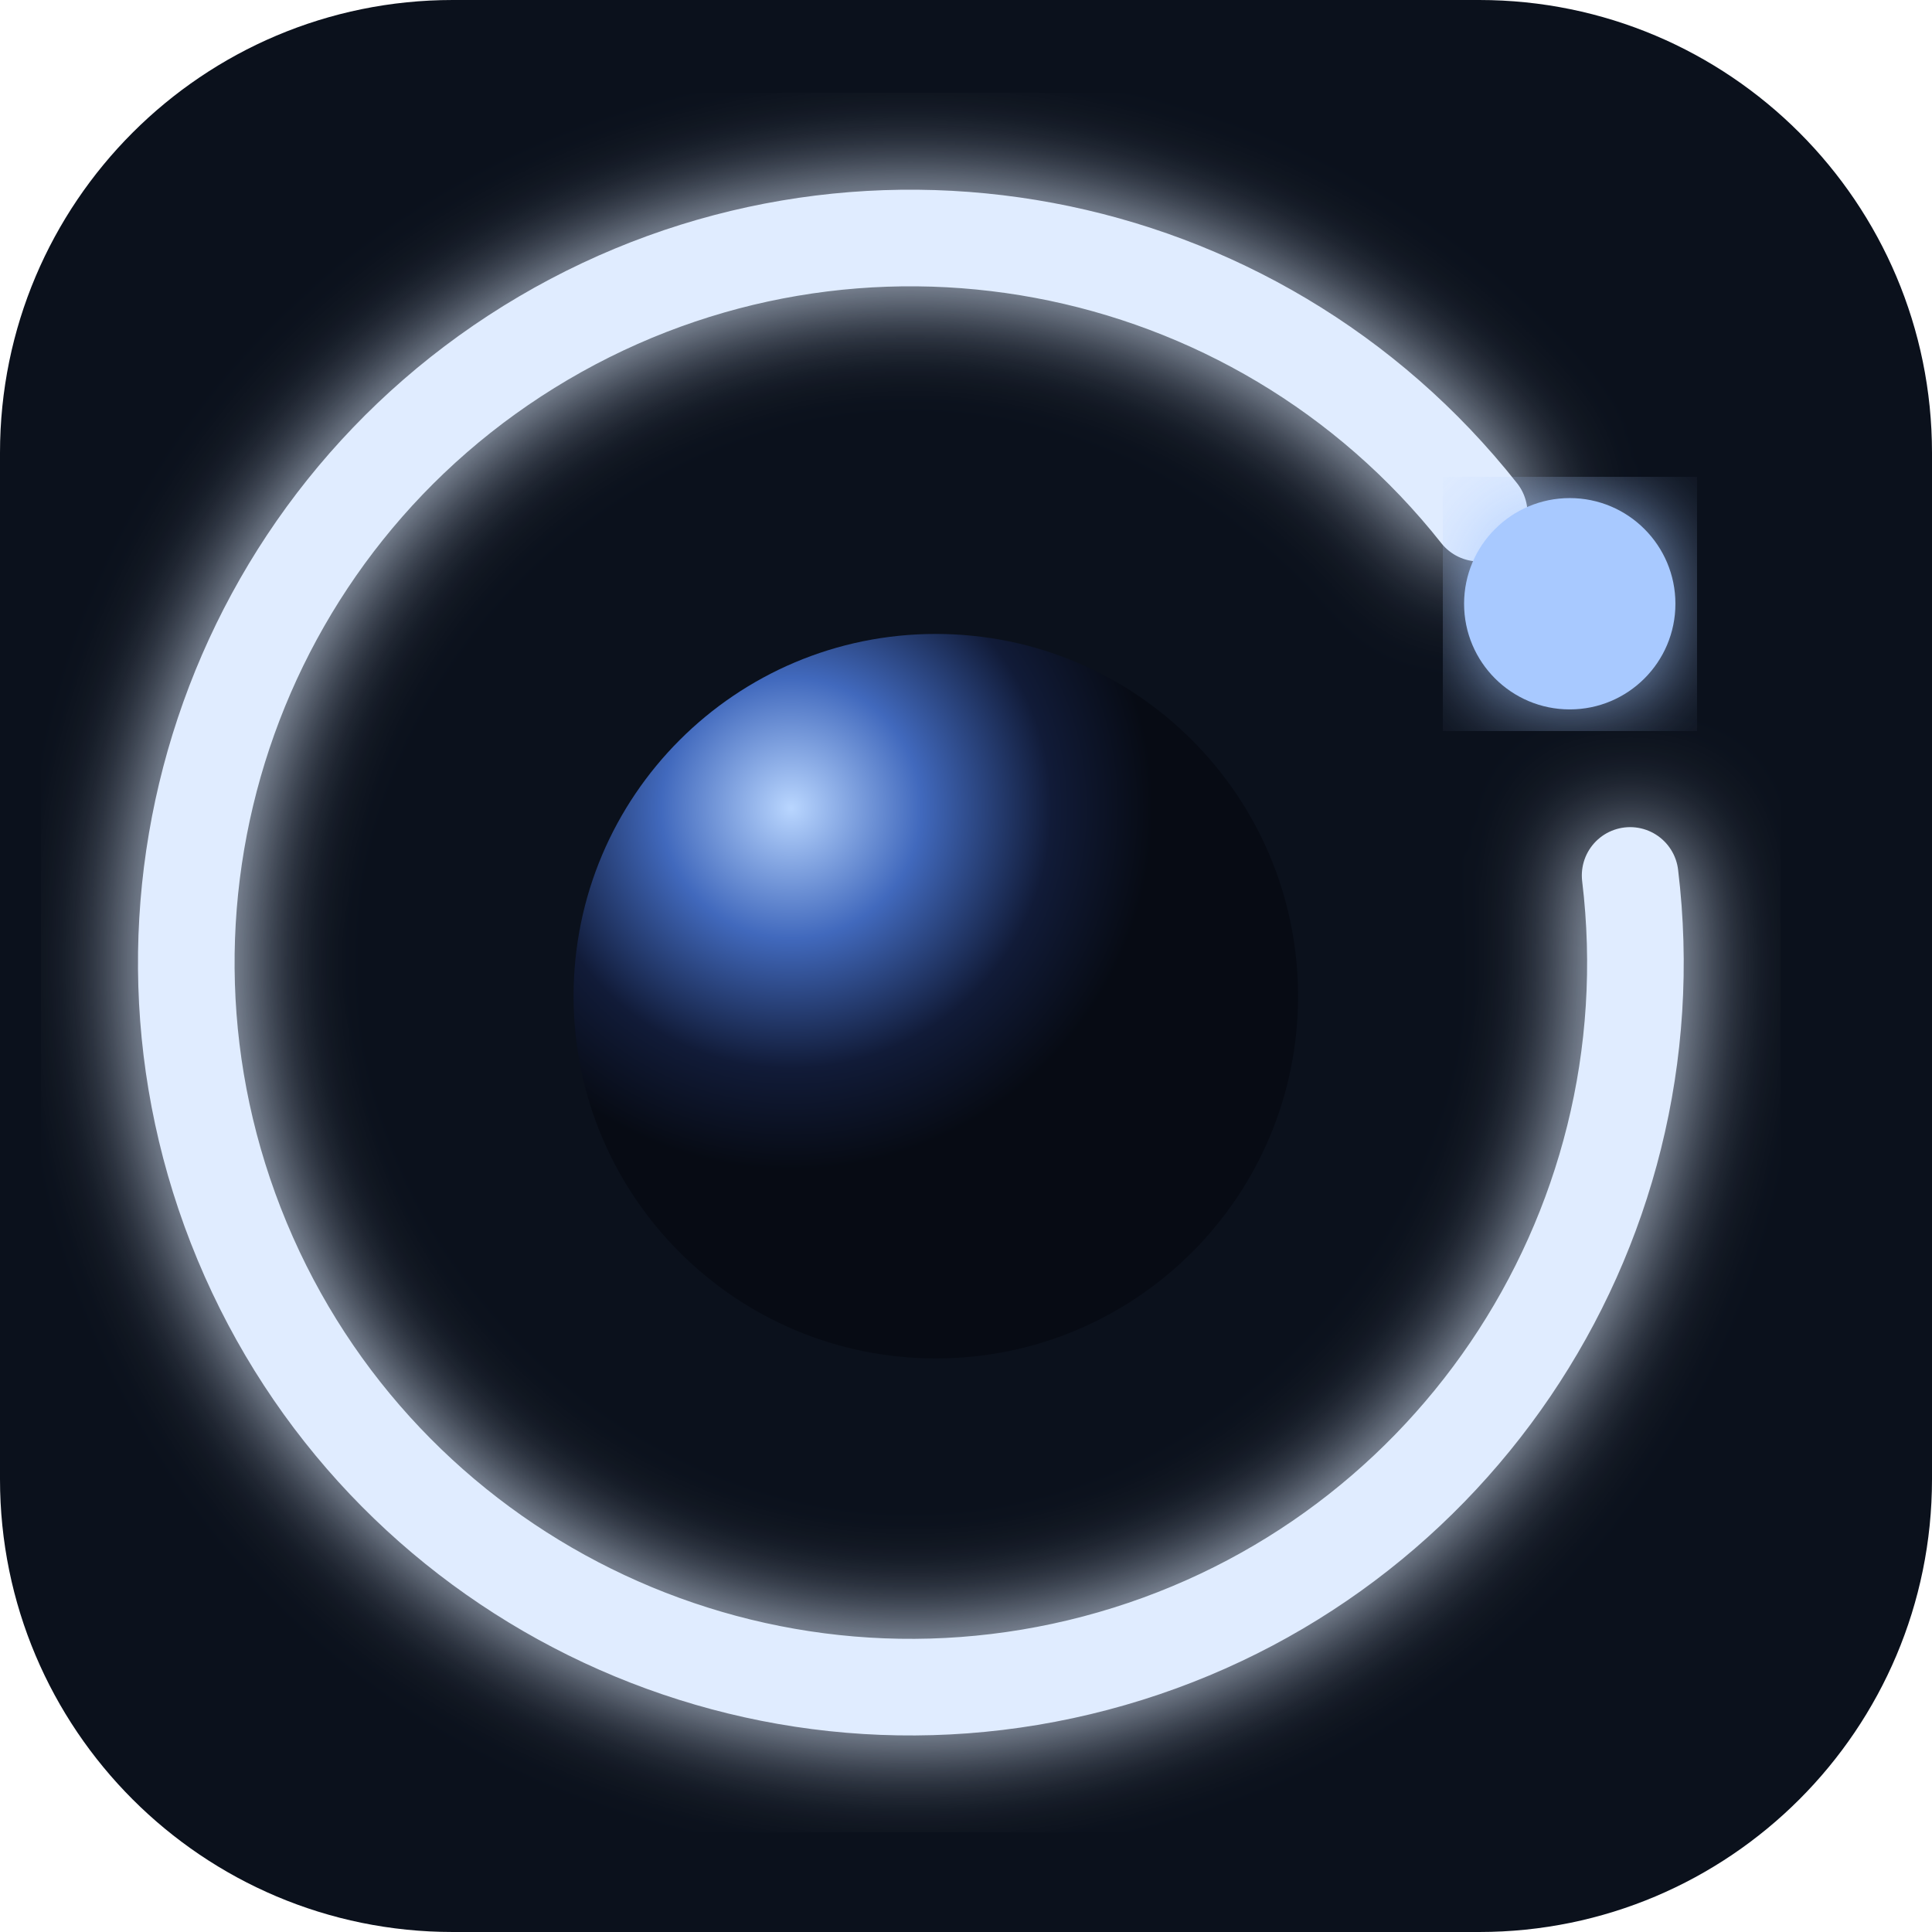
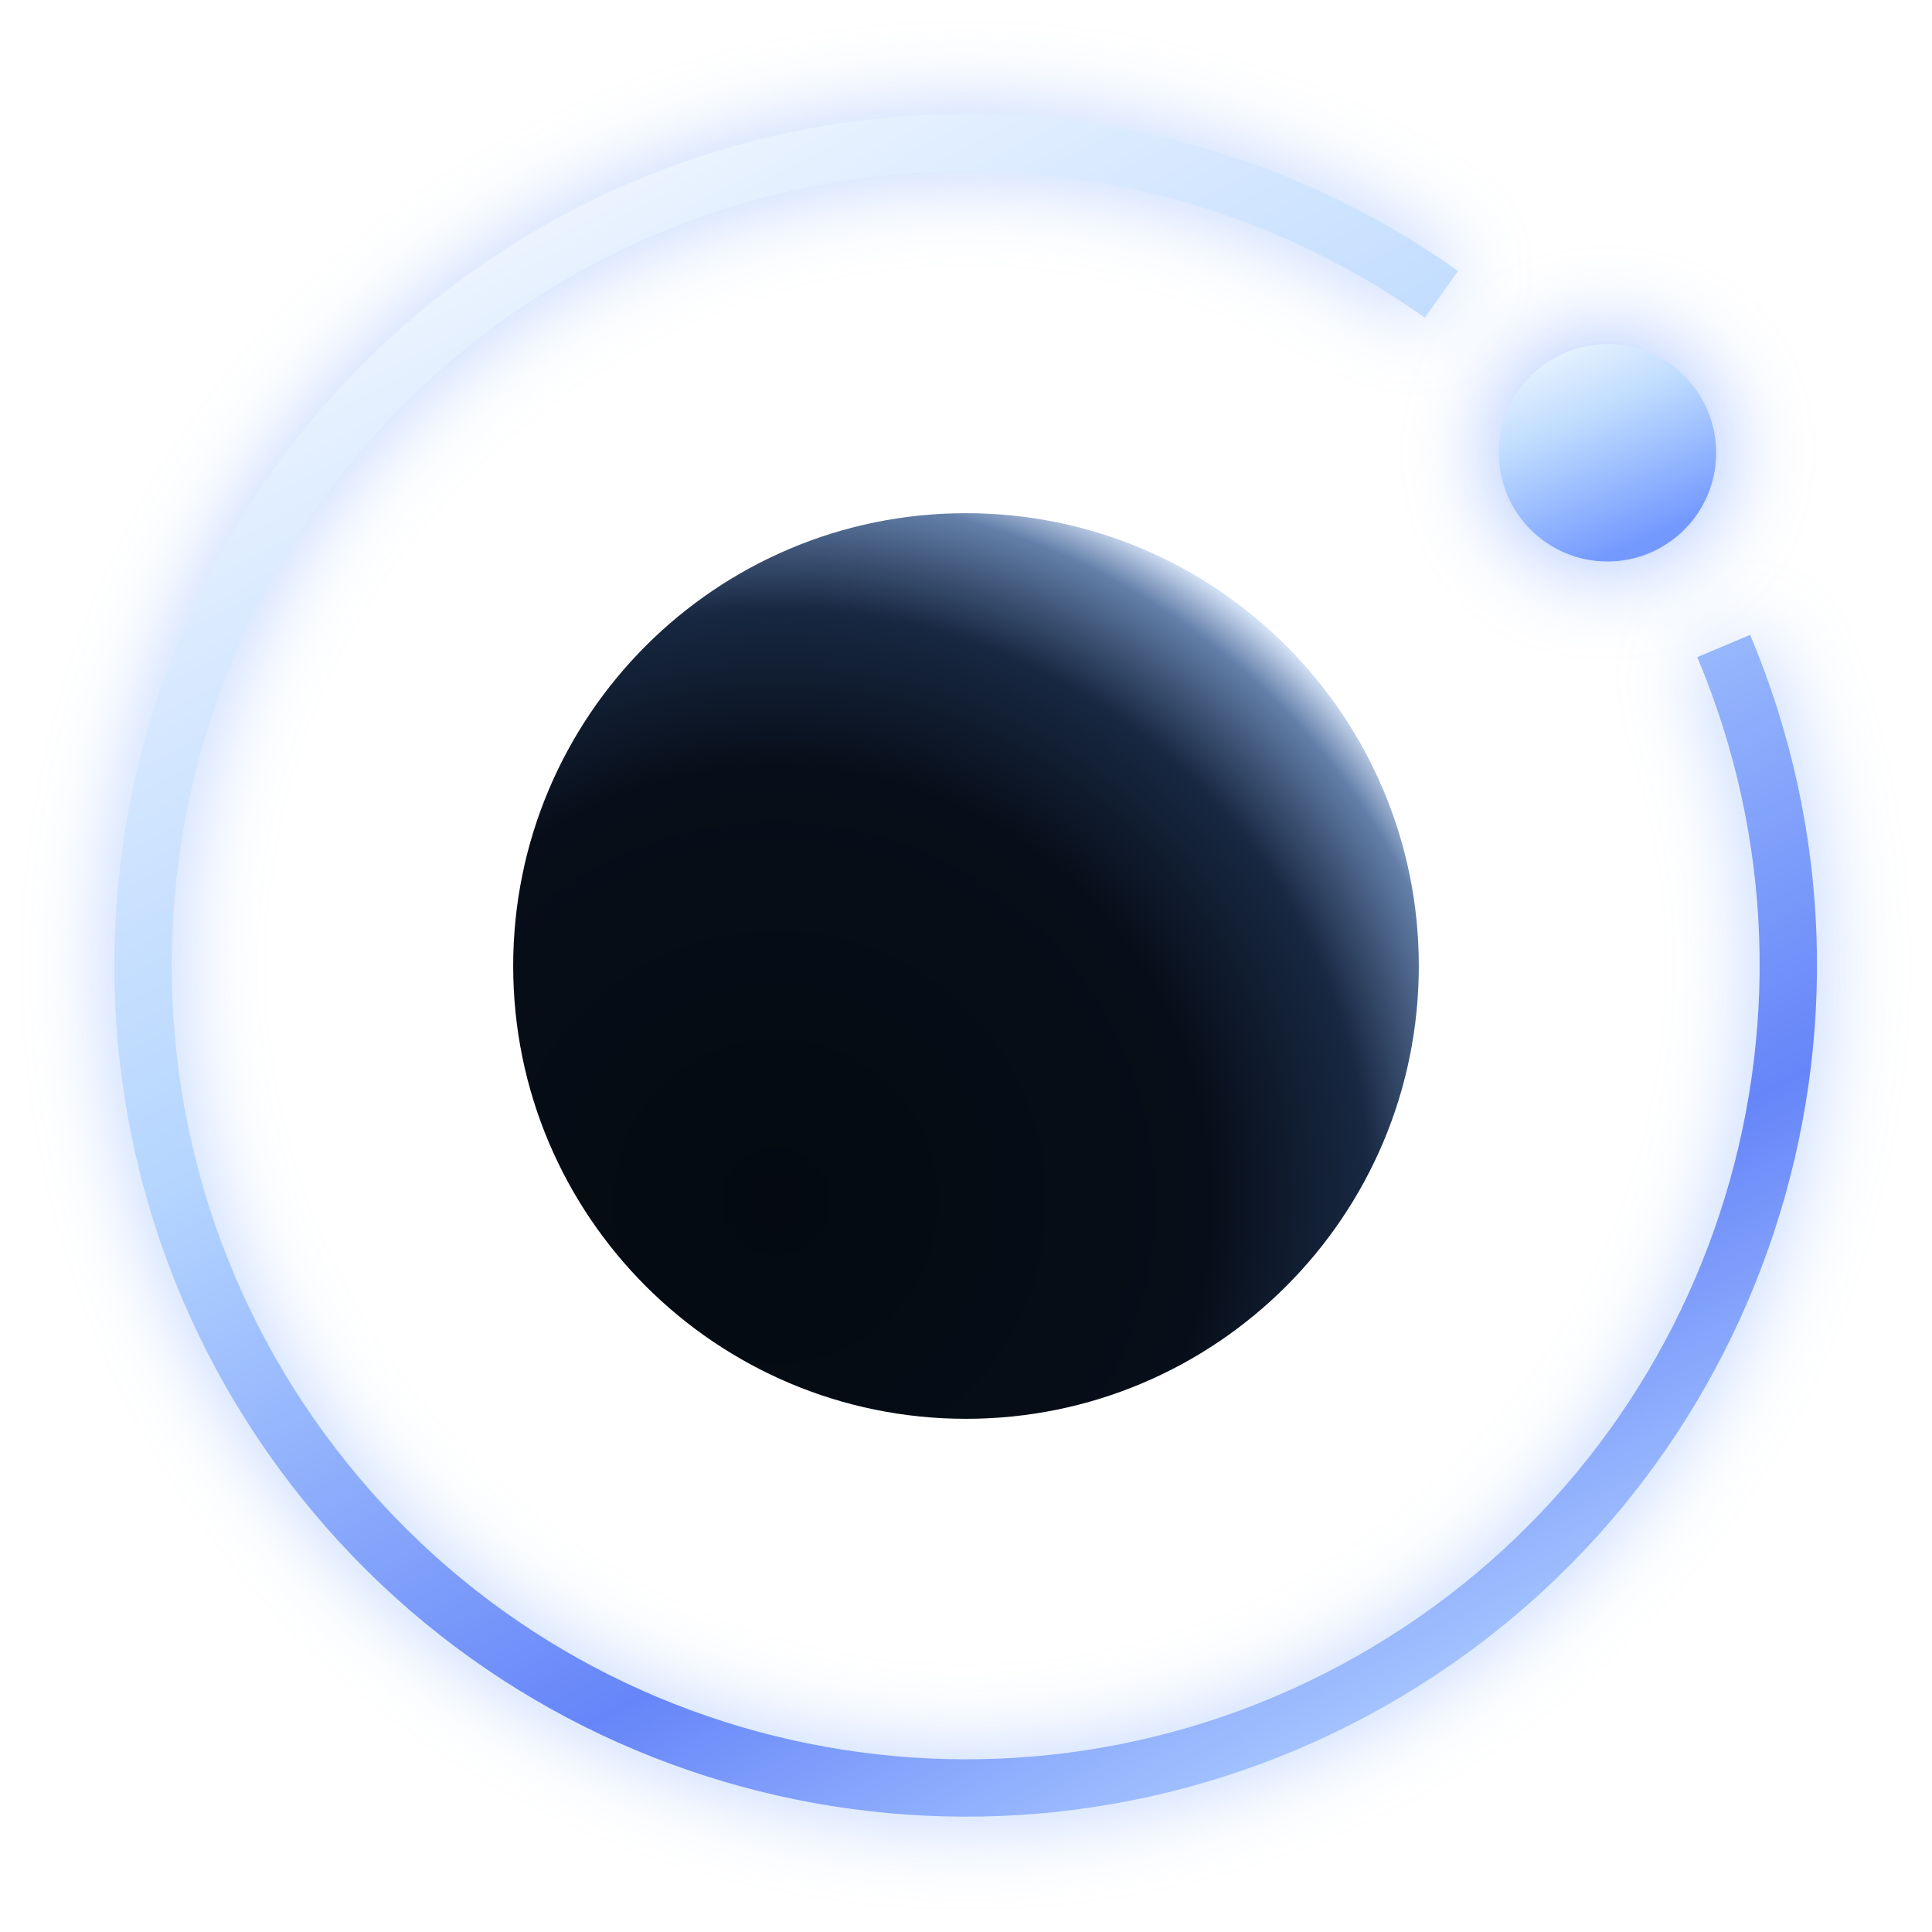
- <svg xmlns="http://www.w3.org/2000/svg" viewBox="0 0 64 64">
+ <svg xmlns="http://www.w3.org/2000/svg" viewBox="0 0 128 128" role="img" aria-label="Orion">
  <defs>
-     <radialGradient id="core" cx="30%" cy="24%">
-       <stop stop-color="#b9d6ff" />
-       <stop offset=".36" stop-color="#4169bd" />
-       <stop offset=".72" stop-color="#111b38" />
-       <stop offset="1" stop-color="#070b14" />
+     <linearGradient id="ring" x1="31" y1="10" x2="89" y2="118" gradientUnits="userSpaceOnUse">
+       <stop stop-color="#f3f8ff" />
+       <stop offset=".42" stop-color="#b4d5ff" />
+       <stop offset=".78" stop-color="#6685f9" />
+       <stop offset="1" stop-color="#abcaff" />
+     </linearGradient>
+     <radialGradient id="shade" cx="29%" cy="76%" r="84%">
+       <stop stop-color="#040a10" />
+       <stop offset=".57" stop-color="#070e19" />
+       <stop offset=".78" stop-color="#182842" />
+       <stop offset=".93" stop-color="#637fa9" />
+       <stop offset="1" stop-color="#e1edff" />
    </radialGradient>
-     <linearGradient id="ring" x1="8" y1="5" x2="57" y2="59">
-       <stop stop-color="#e0ecff" />
-       <stop offset=".45" stop-color="#60a5fa" />
-       <stop offset=".82" stop-color="#7c6ff2" />
+     <linearGradient id="moon" x2=".45" y2="1">
+       <stop stop-color="#f7fbff" />
+       <stop offset=".43" stop-color="#bfdcff" />
+       <stop offset="1" stop-color="#7399ff" />
    </linearGradient>
-     <filter id="glow">
-       <feGaussianBlur stdDeviation="1.7" result="b" />
-       <feMerge>
-         <feMergeNode in="b" />
-         <feMergeNode in="SourceGraphic" />
-       </feMerge>
+     <filter id="halo" x="-50%" y="-50%" width="200%" height="200%">
+       <feGaussianBlur stdDeviation="2.6" />
    </filter>
+     <path id="arc" d="M95.5 19.5 A54.5 54.5 0 1 0 114.2 42.8" />
  </defs>
-   <rect width="64" height="64" rx="15" fill="#0b111c" />
-   <circle cx="31" cy="33" r="12" fill="url(#core)" />
-   <path d="M49 17A24 24 0 1 0 54 29" fill="none" stroke="url(#ring)" stroke-width="3.2" stroke-linecap="round" filter="url(#glow)" />
-   <circle cx="52" cy="20" r="3.5" fill="#a8c9ff" filter="url(#glow)" />
+   <circle cx="64" cy="64" r="30" fill="url(#shade)" />
+   <g fill="none" stroke-linecap="butt">
+     <use href="#arc" stroke="#6d9dff" stroke-width="5" opacity=".38" filter="url(#halo)" />
+     <use href="#arc" stroke="url(#ring)" stroke-width="3.8" />
+   </g>
+   <circle cx="106.5" cy="30" r="8.3" fill="#77a2ff" opacity=".48" filter="url(#halo)" />
+   <circle cx="106.5" cy="30" r="7.2" fill="url(#moon)" />
</svg>
